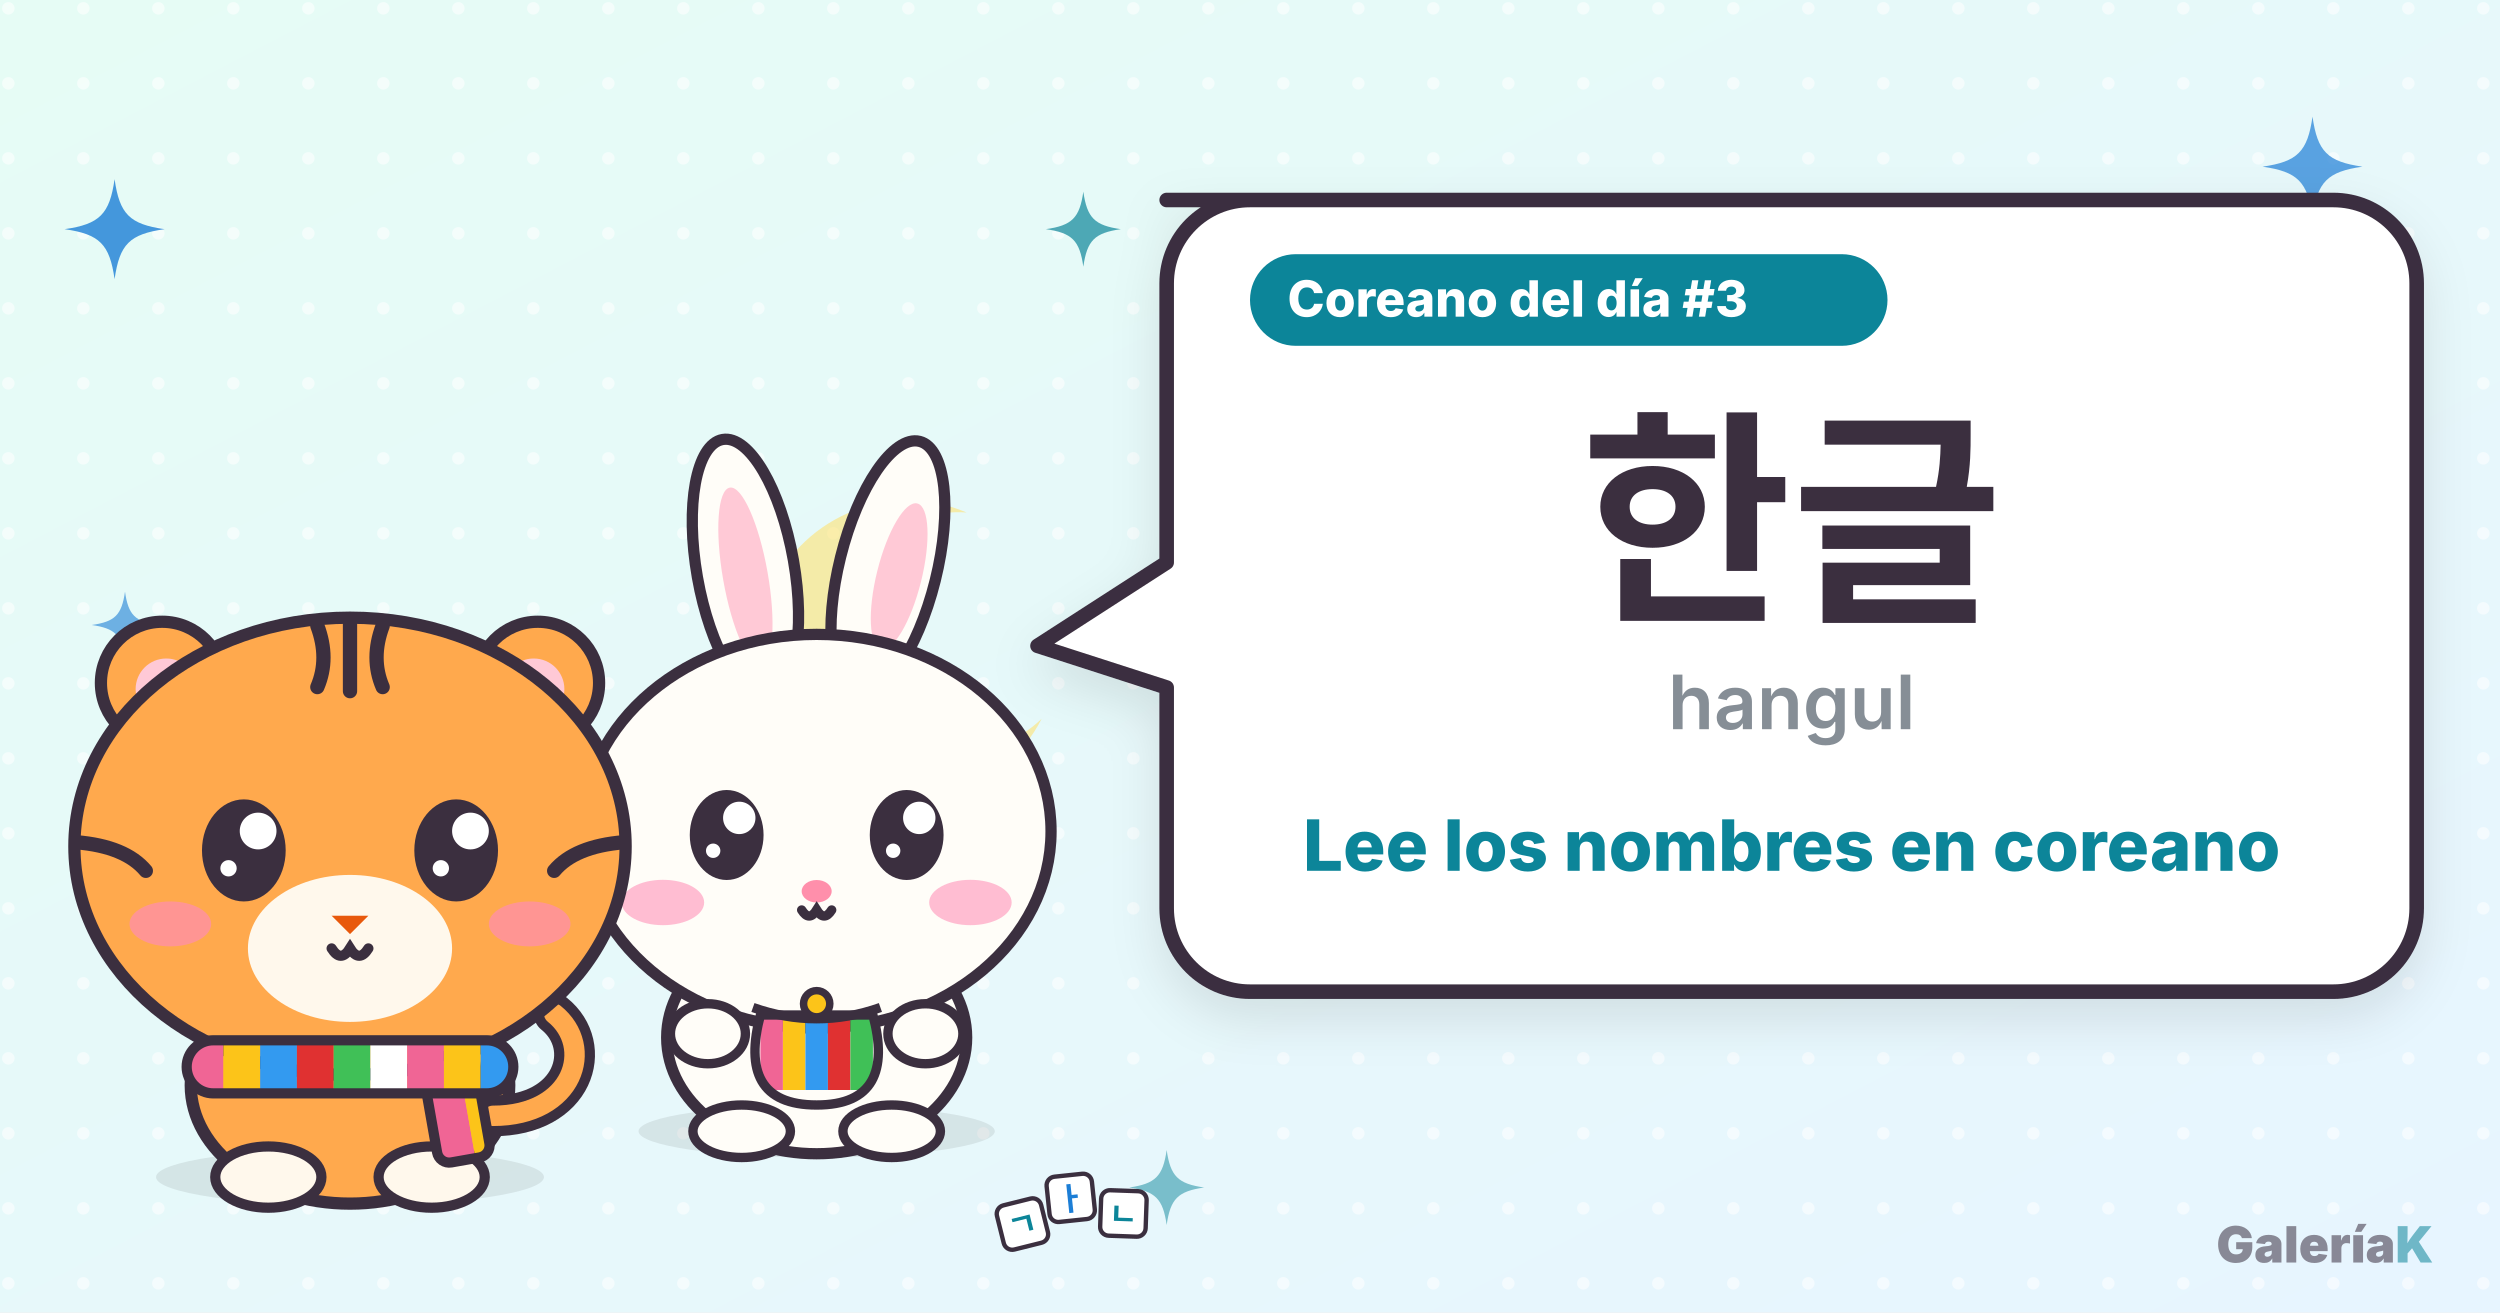
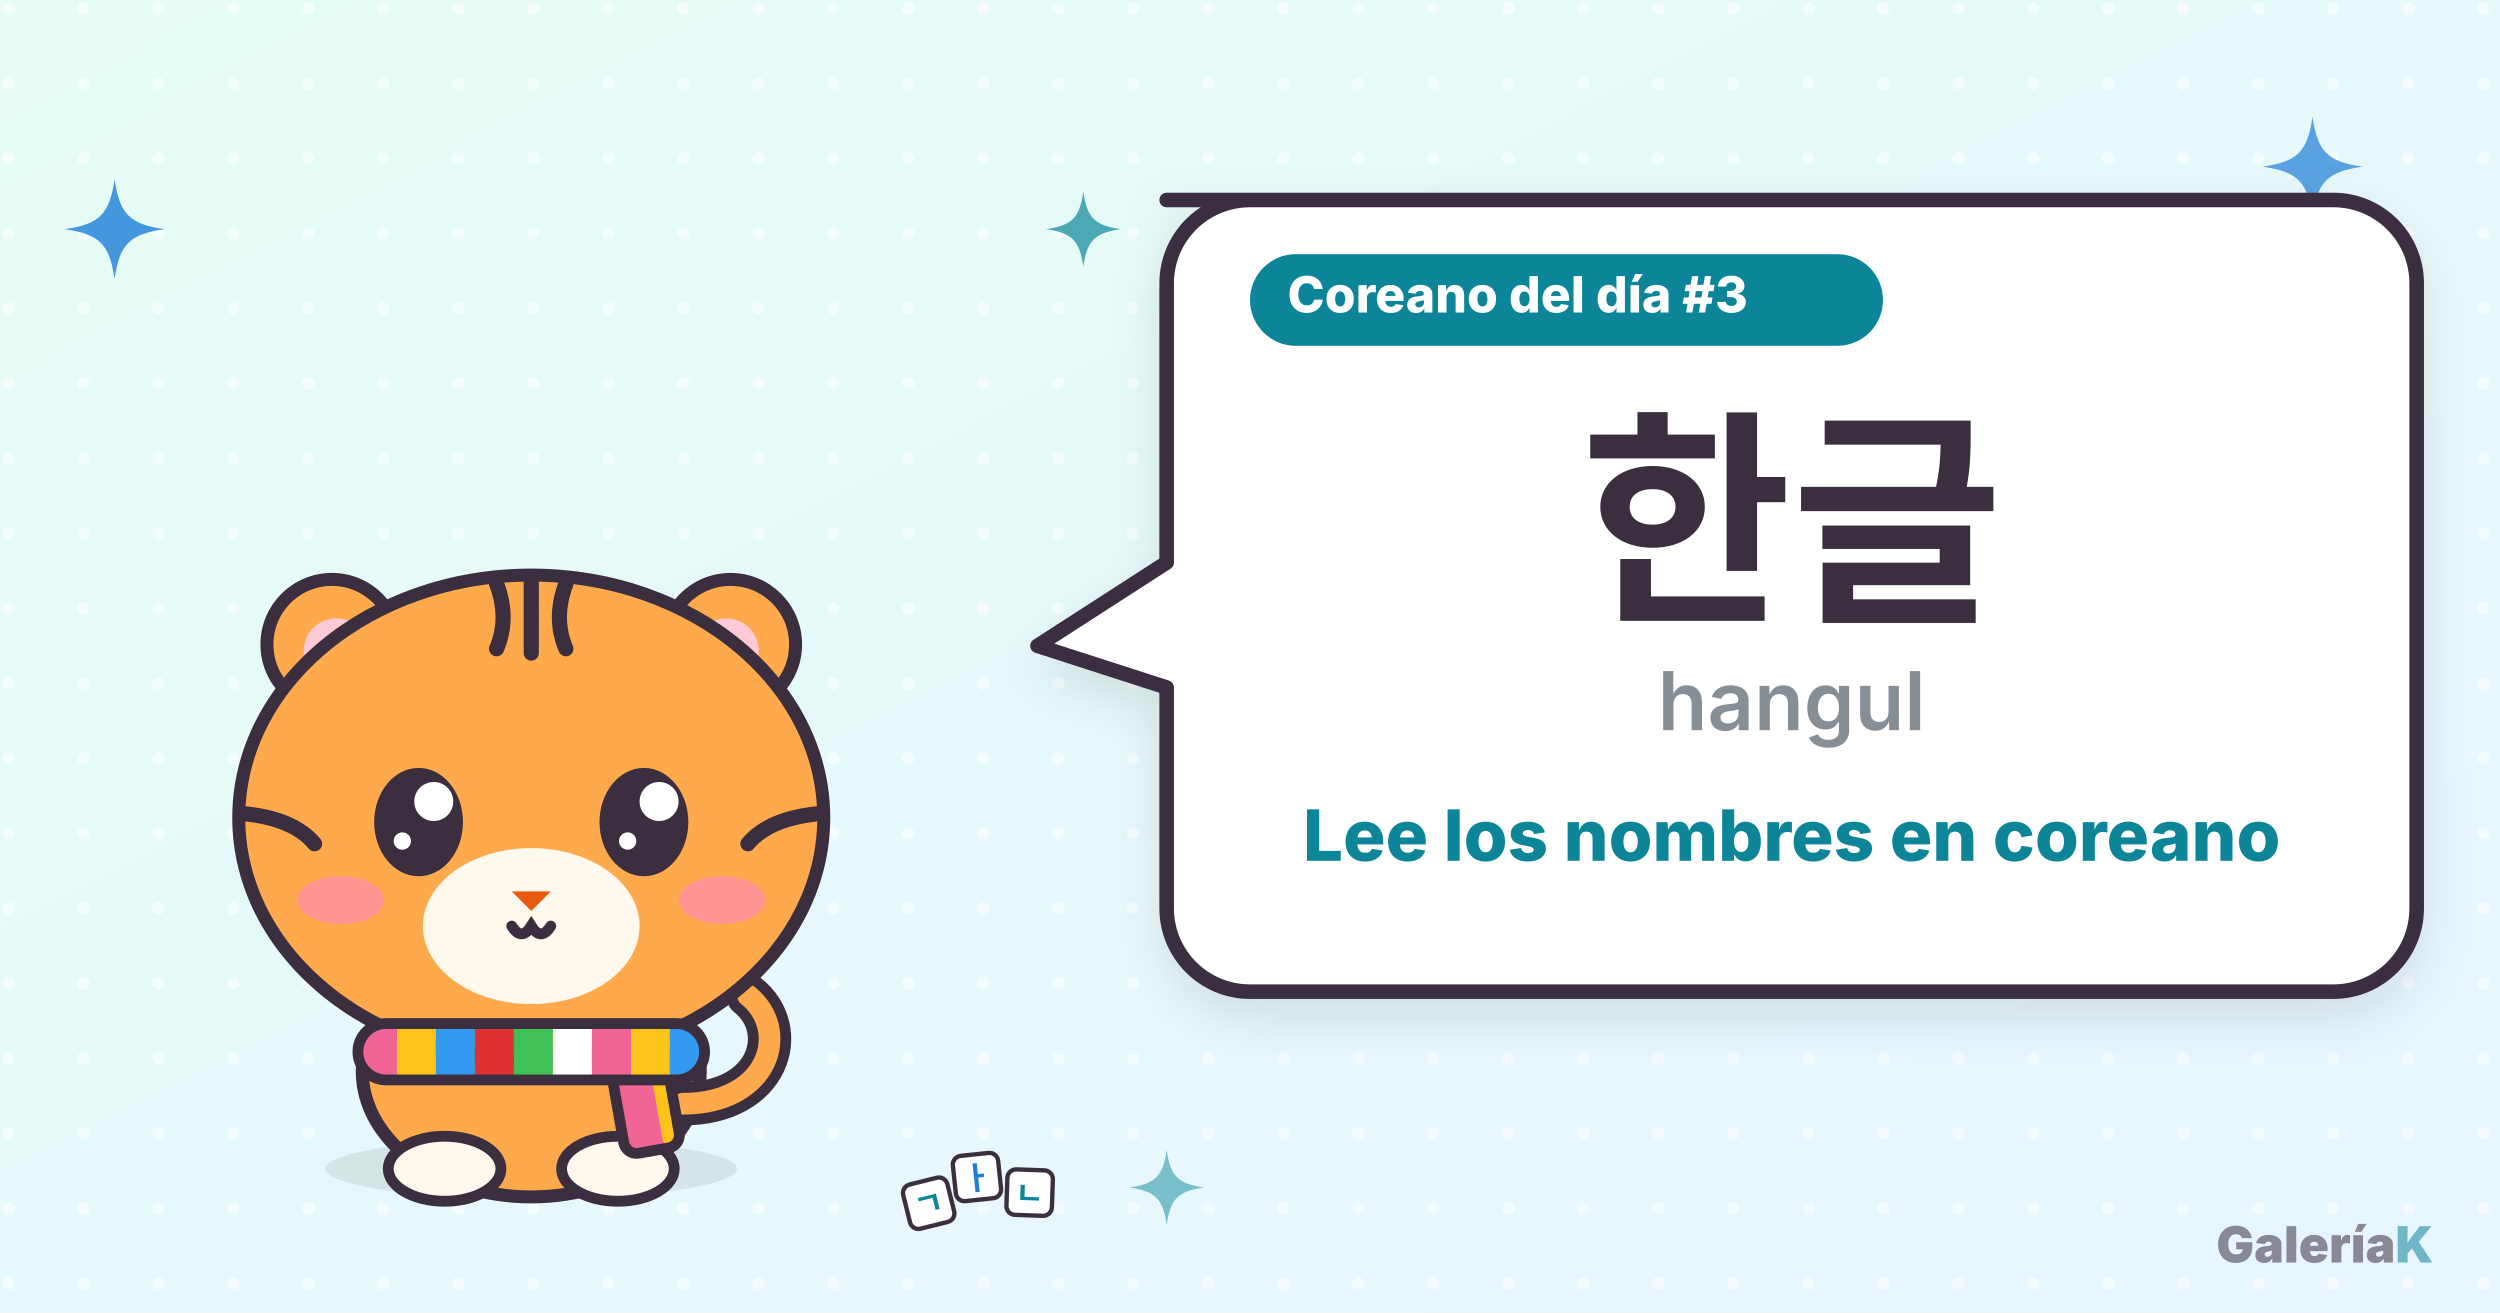
- <svg xmlns="http://www.w3.org/2000/svg" viewBox="0 0 1200 630" width="1200" height="630" role="img" aria-label="Coreano del día #3: 한글 (hangul) — Lee los nombres en coreano">
+ <svg xmlns="http://www.w3.org/2000/svg" viewBox="0 0 1200 630" width="1200" height="630" role="img" aria-label="Coreano del día #3: Bomi dice 한글 (hangul) — Lee los nombres en coreano">
  <defs>
    <linearGradient id="bg" x1="0" y1="0" x2="1" y2="1">
      <stop offset="0" stop-color="#e6fcf5" />
      <stop offset="1" stop-color="#e7f5ff" />
    </linearGradient>
    <filter id="sh" x="-20%" y="-20%" width="140%" height="140%">
      <feDropShadow dx="0" dy="10" stdDeviation="12" flood-color="#000" flood-opacity=".10" />
    </filter>
    <pattern id="dots" width="36" height="36" patternUnits="userSpaceOnUse">
      <circle cx="4" cy="4" r="3" fill="#fff" opacity=".55" />
    </pattern>
  </defs>
  <rect width="1200" height="630" fill="url(#bg)" />
  <rect width="1200" height="630" fill="url(#dots)" />
  <path transform="translate(1110 80) scale(1.2)" d="M0-20C2-6 6-2 20 0 6 2 2 6 0 20-2 6-6 2-20 0-6-2-2-6 0-20z" fill="#1c7ed6" opacity="0.7" />
  <path transform="translate(560 570) scale(0.9)" d="M0-20C2-6 6-2 20 0 6 2 2 6 0 20-2 6-6 2-20 0-6-2-2-6 0-20z" fill="#0c8599" opacity="0.5" />
-   <path transform="translate(60 300) scale(0.8)" d="M0-20C2-6 6-2 20 0 6 2 2 6 0 20-2 6-6 2-20 0-6-2-2-6 0-20z" fill="#1c7ed6" opacity="0.6" />
  <path transform="translate(55 110) scale(1.2)" d="M0-20C2-6 6-2 20 0 6 2 2 6 0 20-2 6-6 2-20 0-6-2-2-6 0-20z" fill="#1c7ed6" opacity="0.8" />
  <path transform="translate(520 110) scale(0.9)" d="M0-20C2-6 6-2 20 0 6 2 2 6 0 20-2 6-6 2-20 0-6-2-2-6 0-20z" fill="#0c8599" opacity="0.7" />
-   <g transform="translate(392 408) scale(.9)">
-     <path d="M120-70a80 80 0 1 1-40-110a64 64 0 1 0 40 110z" fill="#ffe066" opacity=".55" />
-     <ellipse cx="0" cy="150" rx="95" ry="14" fill="#000" opacity=".08" />
-     <ellipse cx="-38" cy="-150" rx="26" ry="70" fill="#fffdf8" stroke="#3b2f3f" stroke-width="6" transform="rotate(-10 -38 -150)" />
-     <ellipse cx="38" cy="-150" rx="26" ry="70" fill="#fffdf8" stroke="#3b2f3f" stroke-width="6" transform="rotate(14 38 -150)" />
-     <ellipse cx="-38" cy="-146" rx="12" ry="48" fill="#ffc9d6" transform="rotate(-10 -38 -146)" />
-     <path d="M30-110c10-30 40-40 50-70" fill="none" stroke="#3b2f3f" stroke-width="0" />
-     <ellipse cx="44" cy="-146" rx="12" ry="40" fill="#ffc9d6" transform="rotate(14 44 -146)" />
-     <ellipse cx="0" cy="100" rx="80" ry="62" fill="#fffdf8" stroke="#3b2f3f" stroke-width="6" />
-     <ellipse cx="-40" cy="150" rx="26" ry="14" fill="#fffdf8" stroke="#3b2f3f" stroke-width="5" />
-     <ellipse cx="40" cy="150" rx="26" ry="14" fill="#fffdf8" stroke="#3b2f3f" stroke-width="5" />
-     <ellipse cx="0" cy="-10" rx="125" ry="105" fill="#fffdf8" stroke="#3b2f3f" stroke-width="6" />
-     <ellipse cx="-48" cy="-8" rx="19.68" ry="24" fill="#3b2f3f" />
-     <circle cx="-41.28" cy="-17.12" r="8.64" fill="#fff" />
-     <circle cx="-55.2" cy="0.4" r="3.84" fill="#fff" />
-     <ellipse cx="48" cy="-8" rx="19.68" ry="24" fill="#3b2f3f" />
-     <circle cx="54.72" cy="-17.12" r="8.64" fill="#fff" />
-     <circle cx="40.8" cy="0.4" r="3.84" fill="#fff" />
-     <ellipse cx="-82" cy="28" rx="22" ry="12.1" fill="#ffa8c5" opacity=".75" />
-     <ellipse cx="82" cy="28" rx="22" ry="12.1" fill="#ffa8c5" opacity=".75" />
-     <ellipse cx="0" cy="22" rx="8" ry="6" fill="#ff8fab" />
-     <path d="M-8 32q4.0 6.4 8 0q4.0 6.4 8 0" fill="none" stroke="#3b2f3f" stroke-width="5" stroke-linecap="round" />
-     <g transform="translate(0 88)">
-       <clipPath id="c2">
-         <path d="M-30 0h60c8 30 0 48-30 48s-38-18-30-48z" />
-       </clipPath>
-       <g clip-path="url(#c2)">
-         <rect x="-30" y="0" width="12" height="40" fill="#f06595" />
-         <rect x="-18" y="0" width="12" height="40" fill="#fcc419" />
-         <rect x="-6" y="0" width="12" height="40" fill="#339af0" />
-         <rect x="6" y="0" width="12" height="40" fill="#e03131" />
-         <rect x="18" y="0" width="12" height="40" fill="#40c057" />
-       </g>
-       <path d="M-30 0h60c8 30 0 48-30 48s-38-18-30-48z" fill="none" stroke="#3b2f3f" stroke-width="5" />
-       <path d="M-34-4q34 12 68 0" stroke="#3b2f3f" stroke-width="5" fill="none" />
-       <circle cx="0" cy="-6" r="7" fill="#fcc419" stroke="#3b2f3f" stroke-width="4" />
-     </g>
-     <ellipse cx="-58" cy="98" rx="20" ry="16" fill="#fffdf8" stroke="#3b2f3f" stroke-width="5" />
-     <ellipse cx="58" cy="98" rx="20" ry="16" fill="#fffdf8" stroke="#3b2f3f" stroke-width="5" />
-   </g>
-   <g transform="translate(168 418) scale(.98)">
+   <g transform="translate(255 405) scale(1.04 1.04)">
    <ellipse cx="0" cy="150" rx="95" ry="14" fill="#000" opacity=".08" />
    <ellipse cx="0" cy="105" rx="78" ry="58" fill="#ffa94d" stroke="#3b2f3f" stroke-width="6" />
    <ellipse cx="-40" cy="150" rx="26" ry="15" fill="#fff8ec" stroke="#3b2f3f" stroke-width="5" />
    <ellipse cx="40" cy="150" rx="26" ry="15" fill="#fff8ec" stroke="#3b2f3f" stroke-width="5" />
    <path d="M70 120c40 0 50-34 30-50" fill="none" stroke="#3b2f3f" stroke-width="20" stroke-linecap="round" />
    <path d="M70 120c40 0 50-34 30-50" fill="none" stroke="#ffa94d" stroke-width="10" stroke-linecap="round" />
    <circle cx="-92" cy="-92" r="30" fill="#ffa94d" stroke="#3b2f3f" stroke-width="6" />
    <circle cx="92" cy="-92" r="30" fill="#ffa94d" stroke="#3b2f3f" stroke-width="6" />
    <circle cx="-90" cy="-89" r="15" fill="#ffc9d6" />
    <circle cx="90" cy="-89" r="15" fill="#ffc9d6" />
    <ellipse cx="0" cy="-12" rx="135" ry="112" fill="#ffa94d" stroke="#3b2f3f" stroke-width="6" />
    <path d="M-16-120q6 16 0 30M0-122v34M16-120q-6 16 0 30" fill="none" stroke="#3b2f3f" stroke-width="7" stroke-linecap="round" />
    <path d="M-134-14q24 2 34 14M134-14q-24 2-34 14" fill="none" stroke="#3b2f3f" stroke-width="7" stroke-linecap="round" />
    <ellipse cx="0" cy="38" rx="50" ry="36" fill="#fff8ec" />
    <ellipse cx="-52" cy="-10" rx="20.5" ry="25" fill="#3b2f3f" />
    <circle cx="-45.0" cy="-19.5" r="9.0" fill="#fff" />
    <circle cx="-59.5" cy="-1.25" r="4.0" fill="#fff" />
    <ellipse cx="52" cy="-10" rx="20.5" ry="25" fill="#3b2f3f" />
    <circle cx="59.0" cy="-19.5" r="9.0" fill="#fff" />
    <circle cx="44.5" cy="-1.25" r="4.0" fill="#fff" />
    <ellipse cx="-88" cy="26" rx="20" ry="11.0" fill="#ff8fab" opacity=".75" />
    <ellipse cx="88" cy="26" rx="20" ry="11.0" fill="#ff8fab" opacity=".75" />
    <path d="M-9 22h18l-9 9z" fill="#e8590c" />
    <path d="M-9 38q4.5 7.2 9 0q4.5 7.2 9 0" fill="none" stroke="#3b2f3f" stroke-width="5" stroke-linecap="round" />
    <g transform="translate(52 116) rotate(-10)">
      <clipPath id="c1b">
        <rect x="-13.0" y="-26.0" width="26" height="52" rx="6" />
      </clipPath>
      <g clip-path="url(#c1b)">
        <rect x="-13.0" y="-26.0" width="18" height="52" fill="#f06595" />
        <rect x="5.0" y="-26.0" width="18" height="52" fill="#fcc419" />
        <rect x="23.0" y="-26.0" width="18" height="52" fill="#339af0" />
      </g>
      <rect x="-13.0" y="-26.0" width="26" height="52" rx="6" fill="none" stroke="#3b2f3f" stroke-width="5" />
    </g>
    <g transform="translate(0 96)">
      <clipPath id="c1">
        <rect x="-80.0" y="-13.0" width="160" height="26" rx="13" />
      </clipPath>
      <g clip-path="url(#c1)">
        <rect x="-80.0" y="-13.0" width="18" height="26" fill="#f06595" />
        <rect x="-62.0" y="-13.0" width="18" height="26" fill="#fcc419" />
        <rect x="-44.0" y="-13.0" width="18" height="26" fill="#339af0" />
        <rect x="-26.0" y="-13.0" width="18" height="26" fill="#e03131" />
        <rect x="-8.0" y="-13.0" width="18" height="26" fill="#40c057" />
        <rect x="10.0" y="-13.0" width="18" height="26" fill="#fff" />
        <rect x="28.0" y="-13.0" width="18" height="26" fill="#f06595" />
        <rect x="46.0" y="-13.0" width="18" height="26" fill="#fcc419" />
        <rect x="64.0" y="-13.0" width="18" height="26" fill="#339af0" />
        <rect x="82.0" y="-13.0" width="18" height="26" fill="#e03131" />
      </g>
      <rect x="-80.0" y="-13.0" width="160" height="26" rx="13" fill="none" stroke="#3b2f3f" stroke-width="5" />
    </g>
  </g>
-   <g transform="translate(515 585) scale(.42) rotate(-6)">
+   <g transform="translate(470 575) scale(.42) rotate(-6)">
    <g transform="translate(-58 0) rotate(-8)">
      <rect x="-26" y="-26" width="52" height="52" rx="10" fill="#fff" stroke="#3b2f3f" stroke-width="5" />
      <text y="14" text-anchor="middle" font-family="'Noto Sans KR','Apple SD Gothic Neo','Malgun Gothic',Inter,Arial,sans-serif" font-size="36" font-weight="900" fill="#0c8599">ㄱ</text>
    </g>
    <g transform="translate(0 -24) rotate(0)">
      <rect x="-26" y="-26" width="52" height="52" rx="10" fill="#fff" stroke="#3b2f3f" stroke-width="5" />
      <text y="14" text-anchor="middle" font-family="'Noto Sans KR','Apple SD Gothic Neo','Malgun Gothic',Inter,Arial,sans-serif" font-size="36" font-weight="900" fill="#1c7ed6">ㅏ</text>
    </g>
    <g transform="translate(58 0) rotate(8)">
      <rect x="-26" y="-26" width="52" height="52" rx="10" fill="#fff" stroke="#3b2f3f" stroke-width="5" />
      <text y="14" text-anchor="middle" font-family="'Noto Sans KR','Apple SD Gothic Neo','Malgun Gothic',Inter,Arial,sans-serif" font-size="36" font-weight="900" fill="#0c8599">ㄴ</text>
    </g>
  </g>
  <g filter="url(#sh)">
    <path d="M560 96h560a40 40 0 0 1 40 40v300a40 40 0 0 1-40 40H600a40 40 0 0 1-40-40V330l-62-20 62-40V136a40 40 0 0 1 40-40z" fill="#fff" stroke="#3b2f3f" stroke-width="7" stroke-linejoin="round" />
  </g>
-   <rect x="600" y="122" width="306" height="44" rx="22" fill="#0c8599" />
-   <text x="618" y="152" font-family="'Noto Sans KR','Apple SD Gothic Neo','Malgun Gothic',Inter,Arial,sans-serif" font-size="24" font-weight="800" fill="#fff">Coreano del día #3</text>
+   <rect x="600" y="122" width="303.84" height="44" rx="22.0" fill="#0c8599" />
+   <text x="618" y="150" font-family="'Noto Sans KR','Apple SD Gothic Neo','Malgun Gothic',Inter,Arial,sans-serif" font-size="24" font-weight="800" fill="#fff">Coreano del día #3</text>
  <text x="860" y="290" text-anchor="middle" font-family="'Noto Sans KR','Apple SD Gothic Neo','Malgun Gothic',Inter,Arial,sans-serif" font-size="110" font-weight="900" fill="#3b2f3f">한글</text>
-   <text x="860" y="350" text-anchor="middle" font-family="'Noto Sans KR','Apple SD Gothic Neo','Malgun Gothic',Inter,Arial,sans-serif" font-size="36" font-weight="600" fill="#868e96">hangul</text>
-   <text x="860" y="418" text-anchor="middle" font-family="'Noto Sans KR','Apple SD Gothic Neo','Malgun Gothic',Inter,Arial,sans-serif" font-size="34" font-weight="800" fill="#0c8599">Lee los nombres en coreano</text>
+   <text x="860" y="350.5" text-anchor="middle" font-family="'Noto Sans KR','Apple SD Gothic Neo','Malgun Gothic',Inter,Arial,sans-serif" font-size="39" font-weight="600" fill="#868e96">hangul</text>
+   <text x="860" y="413.2" text-anchor="middle" font-family="'Noto Sans KR','Apple SD Gothic Neo','Malgun Gothic',Inter,Arial,sans-serif" font-size="34" font-weight="800" fill="#0c8599">Lee los nombres en coreano</text>
  <text x="1168" y="606" text-anchor="end" font-family="'Noto Sans KR','Apple SD Gothic Neo','Malgun Gothic',Inter,Arial,sans-serif" font-size="24" font-weight="900" fill="#3b2f3f" opacity=".55">Galería<tspan fill="#0c8599">K</tspan>
  </text>
</svg>
